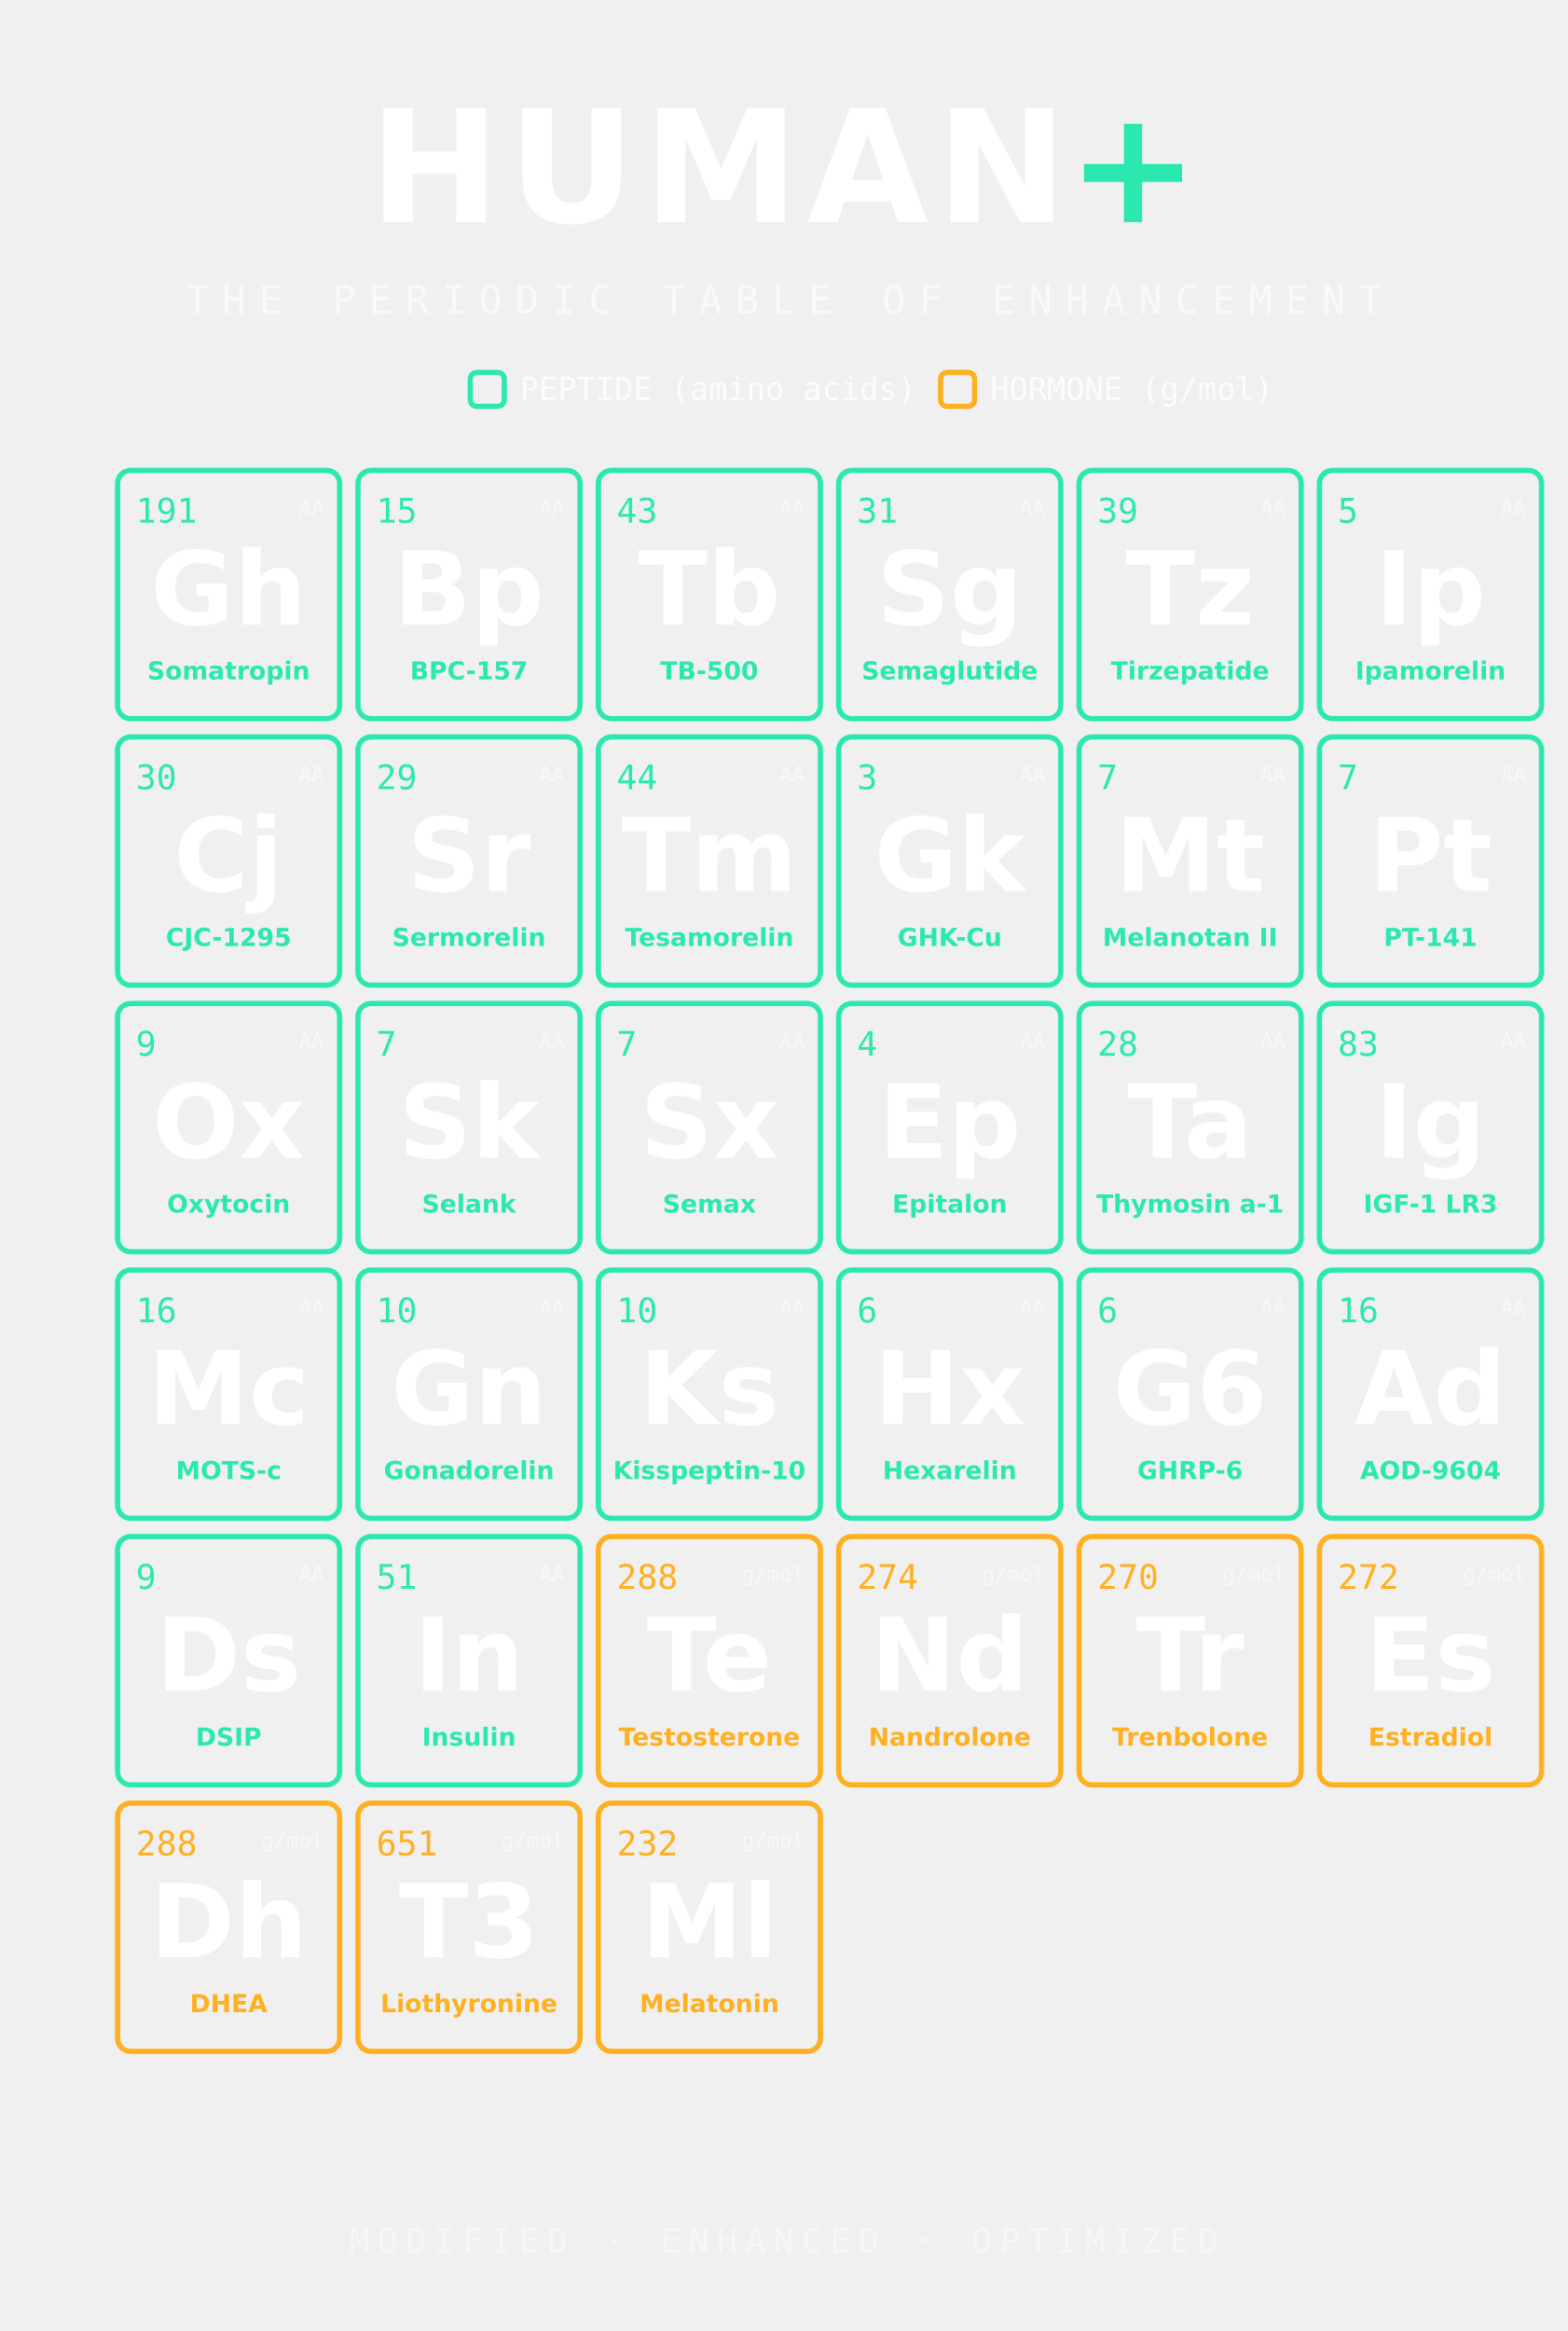
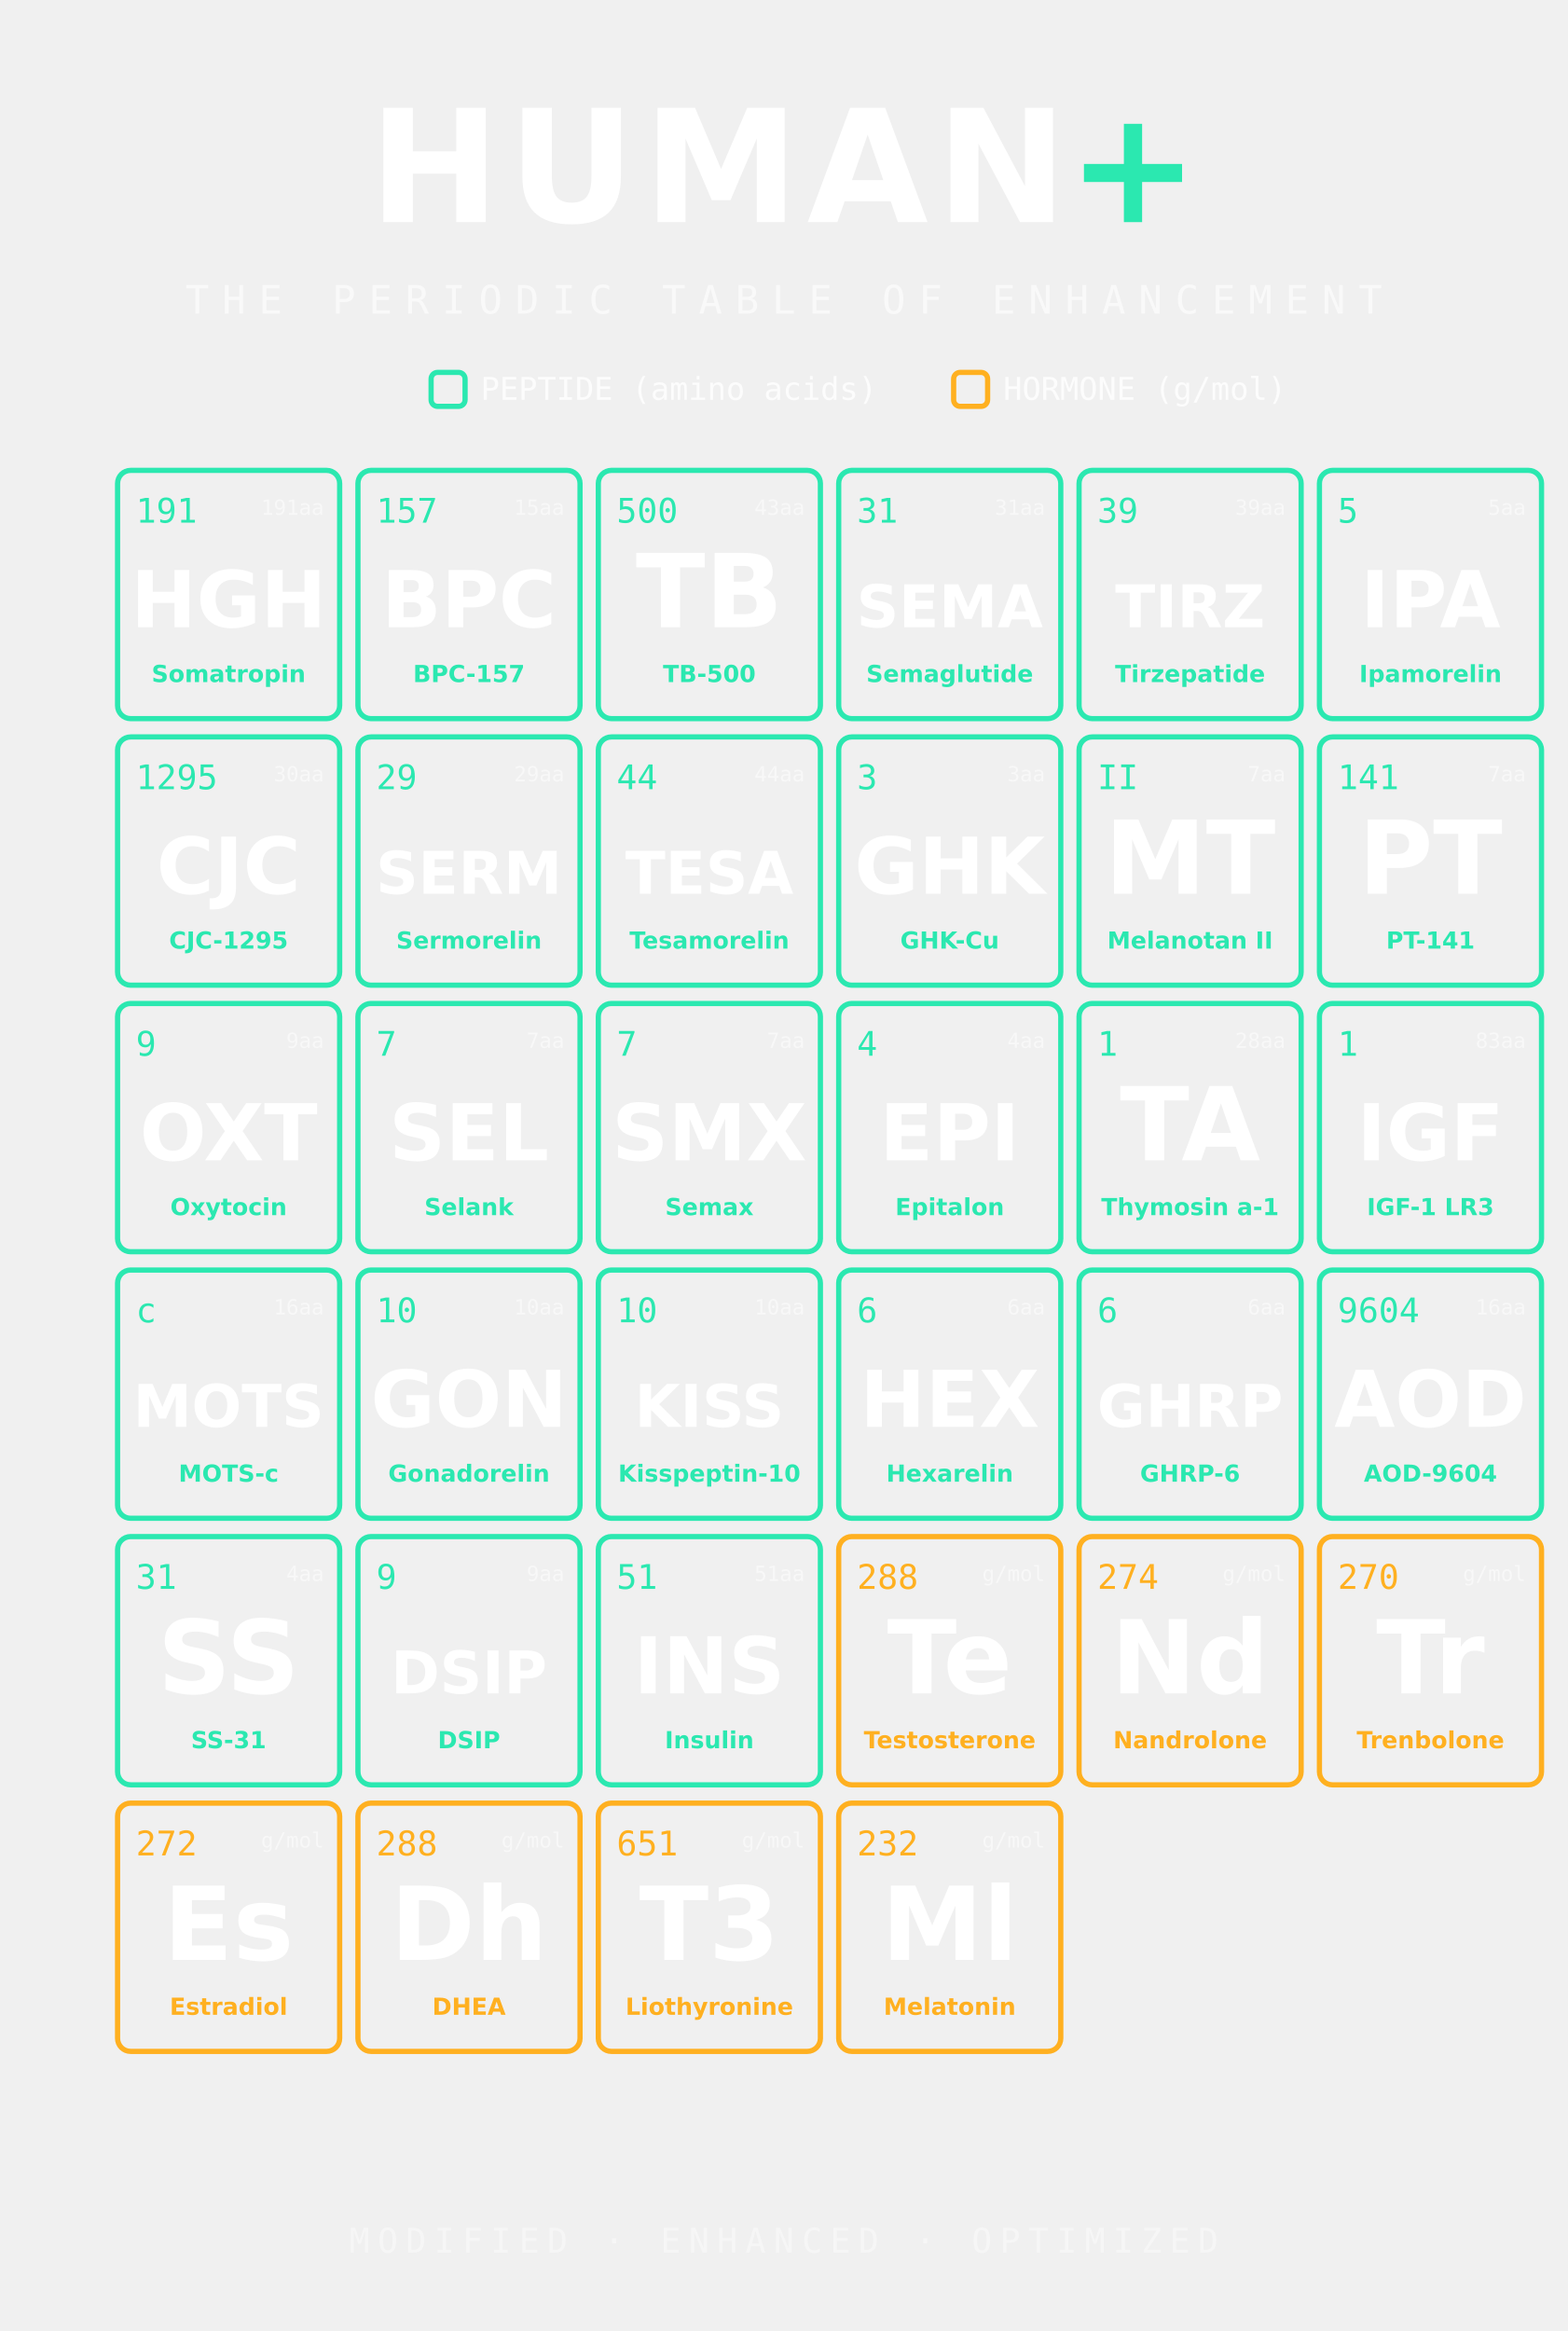
<svg xmlns="http://www.w3.org/2000/svg" viewBox="0 0 1200 1784" width="1200" height="1784">
  <text x="600" y="170" font-family="DejaVu Sans, Liberation Sans, Arial, sans-serif" font-size="120" font-weight="800" text-anchor="middle" letter-spacing="6" fill="#FFFFFF">HUMAN<tspan fill="#2BE8B0">+</tspan>
  </text>
  <text x="600" y="240" font-family="DejaVu Sans Mono, Liberation Mono, monospace" font-size="30" text-anchor="middle" letter-spacing="10" fill="#FFFFFF" fill-opacity="0.6">THE PERIODIC TABLE OF ENHANCEMENT</text>
-   <rect x="360" y="285" width="26" height="26" rx="5" fill="none" stroke="#2BE8B0" stroke-width="4" />
-   <text x="398" y="306" font-family="DejaVu Sans Mono, Liberation Mono, monospace" font-size="24" fill="#FFFFFF" fill-opacity="0.8">PEPTIDE (amino acids)</text>
-   <rect x="720" y="285" width="26" height="26" rx="5" fill="none" stroke="#FFB020" stroke-width="4" />
-   <text x="758" y="306" font-family="DejaVu Sans Mono, Liberation Mono, monospace" font-size="24" fill="#FFFFFF" fill-opacity="0.8">HORMONE (g/mol)</text>
+   <rect x="330" y="285" width="26" height="26" rx="5" fill="none" stroke="#2BE8B0" stroke-width="4" />
+   <text x="368" y="306" font-family="DejaVu Sans Mono, Liberation Mono, monospace" font-size="24" fill="#FFFFFF" fill-opacity="0.8">PEPTIDE (amino acids)</text>
+   <rect x="730" y="285" width="26" height="26" rx="5" fill="none" stroke="#FFB020" stroke-width="4" />
+   <text x="768" y="306" font-family="DejaVu Sans Mono, Liberation Mono, monospace" font-size="24" fill="#FFFFFF" fill-opacity="0.8">HORMONE (g/mol)</text>
  <g>
    <rect x="90" y="360" width="170" height="190" rx="10" fill="none" stroke="#2BE8B0" stroke-width="4" />
    <text x="104" y="400" font-family="DejaVu Sans Mono, Liberation Mono, monospace" font-size="26" fill="#2BE8B0">191</text>
-     <text x="248" y="394" font-family="DejaVu Sans Mono, Liberation Mono, monospace" font-size="16" text-anchor="end" fill="#FFFFFF" fill-opacity="0.5">AA</text>
-     <text x="175.0" y="478" font-family="DejaVu Sans, Liberation Sans, Arial, sans-serif" font-size="78" font-weight="800" text-anchor="middle" fill="#FFFFFF">Gh</text>
-     <text x="175.0" y="520" font-family="DejaVu Sans, Liberation Sans, Arial, sans-serif" font-size="19" font-weight="700" text-anchor="middle" fill="#2BE8B0">Somatropin</text>
+     <text x="248" y="394" font-family="DejaVu Sans Mono, Liberation Mono, monospace" font-size="16" text-anchor="end" fill="#FFFFFF" fill-opacity="0.5">191aa</text>
+     <text x="175.0" y="480" font-family="DejaVu Sans, Liberation Sans, Arial, sans-serif" font-size="60" font-weight="800" text-anchor="middle" fill="#FFFFFF">HGH</text>
+     <text x="175.0" y="522" font-family="DejaVu Sans, Liberation Sans, Arial, sans-serif" font-size="18" font-weight="700" text-anchor="middle" fill="#2BE8B0">Somatropin</text>
  </g>
  <g>
    <rect x="274" y="360" width="170" height="190" rx="10" fill="none" stroke="#2BE8B0" stroke-width="4" />
-     <text x="288" y="400" font-family="DejaVu Sans Mono, Liberation Mono, monospace" font-size="26" fill="#2BE8B0">15</text>
-     <text x="432" y="394" font-family="DejaVu Sans Mono, Liberation Mono, monospace" font-size="16" text-anchor="end" fill="#FFFFFF" fill-opacity="0.5">AA</text>
-     <text x="359.0" y="478" font-family="DejaVu Sans, Liberation Sans, Arial, sans-serif" font-size="78" font-weight="800" text-anchor="middle" fill="#FFFFFF">Bp</text>
-     <text x="359.0" y="520" font-family="DejaVu Sans, Liberation Sans, Arial, sans-serif" font-size="19" font-weight="700" text-anchor="middle" fill="#2BE8B0">BPC-157</text>
+     <text x="288" y="400" font-family="DejaVu Sans Mono, Liberation Mono, monospace" font-size="26" fill="#2BE8B0">157</text>
+     <text x="432" y="394" font-family="DejaVu Sans Mono, Liberation Mono, monospace" font-size="16" text-anchor="end" fill="#FFFFFF" fill-opacity="0.5">15aa</text>
+     <text x="359.0" y="480" font-family="DejaVu Sans, Liberation Sans, Arial, sans-serif" font-size="60" font-weight="800" text-anchor="middle" fill="#FFFFFF">BPC</text>
+     <text x="359.0" y="522" font-family="DejaVu Sans, Liberation Sans, Arial, sans-serif" font-size="18" font-weight="700" text-anchor="middle" fill="#2BE8B0">BPC-157</text>
  </g>
  <g>
    <rect x="458" y="360" width="170" height="190" rx="10" fill="none" stroke="#2BE8B0" stroke-width="4" />
-     <text x="472" y="400" font-family="DejaVu Sans Mono, Liberation Mono, monospace" font-size="26" fill="#2BE8B0">43</text>
-     <text x="616" y="394" font-family="DejaVu Sans Mono, Liberation Mono, monospace" font-size="16" text-anchor="end" fill="#FFFFFF" fill-opacity="0.5">AA</text>
-     <text x="543.0" y="478" font-family="DejaVu Sans, Liberation Sans, Arial, sans-serif" font-size="78" font-weight="800" text-anchor="middle" fill="#FFFFFF">Tb</text>
-     <text x="543.0" y="520" font-family="DejaVu Sans, Liberation Sans, Arial, sans-serif" font-size="19" font-weight="700" text-anchor="middle" fill="#2BE8B0">TB-500</text>
+     <text x="472" y="400" font-family="DejaVu Sans Mono, Liberation Mono, monospace" font-size="26" fill="#2BE8B0">500</text>
+     <text x="616" y="394" font-family="DejaVu Sans Mono, Liberation Mono, monospace" font-size="16" text-anchor="end" fill="#FFFFFF" fill-opacity="0.5">43aa</text>
+     <text x="543.0" y="480" font-family="DejaVu Sans, Liberation Sans, Arial, sans-serif" font-size="78" font-weight="800" text-anchor="middle" fill="#FFFFFF">TB</text>
+     <text x="543.0" y="522" font-family="DejaVu Sans, Liberation Sans, Arial, sans-serif" font-size="18" font-weight="700" text-anchor="middle" fill="#2BE8B0">TB-500</text>
  </g>
  <g>
    <rect x="642" y="360" width="170" height="190" rx="10" fill="none" stroke="#2BE8B0" stroke-width="4" />
    <text x="656" y="400" font-family="DejaVu Sans Mono, Liberation Mono, monospace" font-size="26" fill="#2BE8B0">31</text>
-     <text x="800" y="394" font-family="DejaVu Sans Mono, Liberation Mono, monospace" font-size="16" text-anchor="end" fill="#FFFFFF" fill-opacity="0.5">AA</text>
-     <text x="727.0" y="478" font-family="DejaVu Sans, Liberation Sans, Arial, sans-serif" font-size="78" font-weight="800" text-anchor="middle" fill="#FFFFFF">Sg</text>
-     <text x="727.0" y="520" font-family="DejaVu Sans, Liberation Sans, Arial, sans-serif" font-size="19" font-weight="700" text-anchor="middle" fill="#2BE8B0">Semaglutide</text>
+     <text x="800" y="394" font-family="DejaVu Sans Mono, Liberation Mono, monospace" font-size="16" text-anchor="end" fill="#FFFFFF" fill-opacity="0.5">31aa</text>
+     <text x="727.0" y="480" font-family="DejaVu Sans, Liberation Sans, Arial, sans-serif" font-size="45" font-weight="800" text-anchor="middle" fill="#FFFFFF">SEMA</text>
+     <text x="727.0" y="522" font-family="DejaVu Sans, Liberation Sans, Arial, sans-serif" font-size="18" font-weight="700" text-anchor="middle" fill="#2BE8B0">Semaglutide</text>
  </g>
  <g>
    <rect x="826" y="360" width="170" height="190" rx="10" fill="none" stroke="#2BE8B0" stroke-width="4" />
    <text x="840" y="400" font-family="DejaVu Sans Mono, Liberation Mono, monospace" font-size="26" fill="#2BE8B0">39</text>
-     <text x="984" y="394" font-family="DejaVu Sans Mono, Liberation Mono, monospace" font-size="16" text-anchor="end" fill="#FFFFFF" fill-opacity="0.5">AA</text>
-     <text x="911.0" y="478" font-family="DejaVu Sans, Liberation Sans, Arial, sans-serif" font-size="78" font-weight="800" text-anchor="middle" fill="#FFFFFF">Tz</text>
-     <text x="911.0" y="520" font-family="DejaVu Sans, Liberation Sans, Arial, sans-serif" font-size="19" font-weight="700" text-anchor="middle" fill="#2BE8B0">Tirzepatide</text>
+     <text x="984" y="394" font-family="DejaVu Sans Mono, Liberation Mono, monospace" font-size="16" text-anchor="end" fill="#FFFFFF" fill-opacity="0.5">39aa</text>
+     <text x="911.0" y="480" font-family="DejaVu Sans, Liberation Sans, Arial, sans-serif" font-size="45" font-weight="800" text-anchor="middle" fill="#FFFFFF">TIRZ</text>
+     <text x="911.0" y="522" font-family="DejaVu Sans, Liberation Sans, Arial, sans-serif" font-size="18" font-weight="700" text-anchor="middle" fill="#2BE8B0">Tirzepatide</text>
  </g>
  <g>
    <rect x="1010" y="360" width="170" height="190" rx="10" fill="none" stroke="#2BE8B0" stroke-width="4" />
    <text x="1024" y="400" font-family="DejaVu Sans Mono, Liberation Mono, monospace" font-size="26" fill="#2BE8B0">5</text>
-     <text x="1168" y="394" font-family="DejaVu Sans Mono, Liberation Mono, monospace" font-size="16" text-anchor="end" fill="#FFFFFF" fill-opacity="0.5">AA</text>
-     <text x="1095.0" y="478" font-family="DejaVu Sans, Liberation Sans, Arial, sans-serif" font-size="78" font-weight="800" text-anchor="middle" fill="#FFFFFF">Ip</text>
-     <text x="1095.0" y="520" font-family="DejaVu Sans, Liberation Sans, Arial, sans-serif" font-size="19" font-weight="700" text-anchor="middle" fill="#2BE8B0">Ipamorelin</text>
+     <text x="1168" y="394" font-family="DejaVu Sans Mono, Liberation Mono, monospace" font-size="16" text-anchor="end" fill="#FFFFFF" fill-opacity="0.5">5aa</text>
+     <text x="1095.0" y="480" font-family="DejaVu Sans, Liberation Sans, Arial, sans-serif" font-size="60" font-weight="800" text-anchor="middle" fill="#FFFFFF">IPA</text>
+     <text x="1095.0" y="522" font-family="DejaVu Sans, Liberation Sans, Arial, sans-serif" font-size="18" font-weight="700" text-anchor="middle" fill="#2BE8B0">Ipamorelin</text>
  </g>
  <g>
    <rect x="90" y="564" width="170" height="190" rx="10" fill="none" stroke="#2BE8B0" stroke-width="4" />
-     <text x="104" y="604" font-family="DejaVu Sans Mono, Liberation Mono, monospace" font-size="26" fill="#2BE8B0">30</text>
-     <text x="248" y="598" font-family="DejaVu Sans Mono, Liberation Mono, monospace" font-size="16" text-anchor="end" fill="#FFFFFF" fill-opacity="0.5">AA</text>
-     <text x="175.0" y="682" font-family="DejaVu Sans, Liberation Sans, Arial, sans-serif" font-size="78" font-weight="800" text-anchor="middle" fill="#FFFFFF">Cj</text>
-     <text x="175.0" y="724" font-family="DejaVu Sans, Liberation Sans, Arial, sans-serif" font-size="19" font-weight="700" text-anchor="middle" fill="#2BE8B0">CJC-1295</text>
+     <text x="104" y="604" font-family="DejaVu Sans Mono, Liberation Mono, monospace" font-size="26" fill="#2BE8B0">1295</text>
+     <text x="248" y="598" font-family="DejaVu Sans Mono, Liberation Mono, monospace" font-size="16" text-anchor="end" fill="#FFFFFF" fill-opacity="0.5">30aa</text>
+     <text x="175.0" y="684" font-family="DejaVu Sans, Liberation Sans, Arial, sans-serif" font-size="60" font-weight="800" text-anchor="middle" fill="#FFFFFF">CJC</text>
+     <text x="175.0" y="726" font-family="DejaVu Sans, Liberation Sans, Arial, sans-serif" font-size="18" font-weight="700" text-anchor="middle" fill="#2BE8B0">CJC-1295</text>
  </g>
  <g>
    <rect x="274" y="564" width="170" height="190" rx="10" fill="none" stroke="#2BE8B0" stroke-width="4" />
    <text x="288" y="604" font-family="DejaVu Sans Mono, Liberation Mono, monospace" font-size="26" fill="#2BE8B0">29</text>
-     <text x="432" y="598" font-family="DejaVu Sans Mono, Liberation Mono, monospace" font-size="16" text-anchor="end" fill="#FFFFFF" fill-opacity="0.5">AA</text>
-     <text x="359.0" y="682" font-family="DejaVu Sans, Liberation Sans, Arial, sans-serif" font-size="78" font-weight="800" text-anchor="middle" fill="#FFFFFF">Sr</text>
-     <text x="359.0" y="724" font-family="DejaVu Sans, Liberation Sans, Arial, sans-serif" font-size="19" font-weight="700" text-anchor="middle" fill="#2BE8B0">Sermorelin</text>
+     <text x="432" y="598" font-family="DejaVu Sans Mono, Liberation Mono, monospace" font-size="16" text-anchor="end" fill="#FFFFFF" fill-opacity="0.5">29aa</text>
+     <text x="359.0" y="684" font-family="DejaVu Sans, Liberation Sans, Arial, sans-serif" font-size="45" font-weight="800" text-anchor="middle" fill="#FFFFFF">SERM</text>
+     <text x="359.0" y="726" font-family="DejaVu Sans, Liberation Sans, Arial, sans-serif" font-size="18" font-weight="700" text-anchor="middle" fill="#2BE8B0">Sermorelin</text>
  </g>
  <g>
    <rect x="458" y="564" width="170" height="190" rx="10" fill="none" stroke="#2BE8B0" stroke-width="4" />
    <text x="472" y="604" font-family="DejaVu Sans Mono, Liberation Mono, monospace" font-size="26" fill="#2BE8B0">44</text>
-     <text x="616" y="598" font-family="DejaVu Sans Mono, Liberation Mono, monospace" font-size="16" text-anchor="end" fill="#FFFFFF" fill-opacity="0.5">AA</text>
-     <text x="543.0" y="682" font-family="DejaVu Sans, Liberation Sans, Arial, sans-serif" font-size="78" font-weight="800" text-anchor="middle" fill="#FFFFFF">Tm</text>
-     <text x="543.0" y="724" font-family="DejaVu Sans, Liberation Sans, Arial, sans-serif" font-size="19" font-weight="700" text-anchor="middle" fill="#2BE8B0">Tesamorelin</text>
+     <text x="616" y="598" font-family="DejaVu Sans Mono, Liberation Mono, monospace" font-size="16" text-anchor="end" fill="#FFFFFF" fill-opacity="0.5">44aa</text>
+     <text x="543.0" y="684" font-family="DejaVu Sans, Liberation Sans, Arial, sans-serif" font-size="45" font-weight="800" text-anchor="middle" fill="#FFFFFF">TESA</text>
+     <text x="543.0" y="726" font-family="DejaVu Sans, Liberation Sans, Arial, sans-serif" font-size="18" font-weight="700" text-anchor="middle" fill="#2BE8B0">Tesamorelin</text>
  </g>
  <g>
    <rect x="642" y="564" width="170" height="190" rx="10" fill="none" stroke="#2BE8B0" stroke-width="4" />
    <text x="656" y="604" font-family="DejaVu Sans Mono, Liberation Mono, monospace" font-size="26" fill="#2BE8B0">3</text>
-     <text x="800" y="598" font-family="DejaVu Sans Mono, Liberation Mono, monospace" font-size="16" text-anchor="end" fill="#FFFFFF" fill-opacity="0.5">AA</text>
-     <text x="727.0" y="682" font-family="DejaVu Sans, Liberation Sans, Arial, sans-serif" font-size="78" font-weight="800" text-anchor="middle" fill="#FFFFFF">Gk</text>
-     <text x="727.0" y="724" font-family="DejaVu Sans, Liberation Sans, Arial, sans-serif" font-size="19" font-weight="700" text-anchor="middle" fill="#2BE8B0">GHK-Cu</text>
+     <text x="800" y="598" font-family="DejaVu Sans Mono, Liberation Mono, monospace" font-size="16" text-anchor="end" fill="#FFFFFF" fill-opacity="0.5">3aa</text>
+     <text x="727.0" y="684" font-family="DejaVu Sans, Liberation Sans, Arial, sans-serif" font-size="60" font-weight="800" text-anchor="middle" fill="#FFFFFF">GHK</text>
+     <text x="727.0" y="726" font-family="DejaVu Sans, Liberation Sans, Arial, sans-serif" font-size="18" font-weight="700" text-anchor="middle" fill="#2BE8B0">GHK-Cu</text>
  </g>
  <g>
    <rect x="826" y="564" width="170" height="190" rx="10" fill="none" stroke="#2BE8B0" stroke-width="4" />
-     <text x="840" y="604" font-family="DejaVu Sans Mono, Liberation Mono, monospace" font-size="26" fill="#2BE8B0">7</text>
-     <text x="984" y="598" font-family="DejaVu Sans Mono, Liberation Mono, monospace" font-size="16" text-anchor="end" fill="#FFFFFF" fill-opacity="0.5">AA</text>
-     <text x="911.0" y="682" font-family="DejaVu Sans, Liberation Sans, Arial, sans-serif" font-size="78" font-weight="800" text-anchor="middle" fill="#FFFFFF">Mt</text>
-     <text x="911.0" y="724" font-family="DejaVu Sans, Liberation Sans, Arial, sans-serif" font-size="19" font-weight="700" text-anchor="middle" fill="#2BE8B0">Melanotan II</text>
+     <text x="840" y="604" font-family="DejaVu Sans Mono, Liberation Mono, monospace" font-size="26" fill="#2BE8B0">II</text>
+     <text x="984" y="598" font-family="DejaVu Sans Mono, Liberation Mono, monospace" font-size="16" text-anchor="end" fill="#FFFFFF" fill-opacity="0.5">7aa</text>
+     <text x="911.0" y="684" font-family="DejaVu Sans, Liberation Sans, Arial, sans-serif" font-size="78" font-weight="800" text-anchor="middle" fill="#FFFFFF">MT</text>
+     <text x="911.0" y="726" font-family="DejaVu Sans, Liberation Sans, Arial, sans-serif" font-size="18" font-weight="700" text-anchor="middle" fill="#2BE8B0">Melanotan II</text>
  </g>
  <g>
    <rect x="1010" y="564" width="170" height="190" rx="10" fill="none" stroke="#2BE8B0" stroke-width="4" />
-     <text x="1024" y="604" font-family="DejaVu Sans Mono, Liberation Mono, monospace" font-size="26" fill="#2BE8B0">7</text>
-     <text x="1168" y="598" font-family="DejaVu Sans Mono, Liberation Mono, monospace" font-size="16" text-anchor="end" fill="#FFFFFF" fill-opacity="0.5">AA</text>
-     <text x="1095.0" y="682" font-family="DejaVu Sans, Liberation Sans, Arial, sans-serif" font-size="78" font-weight="800" text-anchor="middle" fill="#FFFFFF">Pt</text>
-     <text x="1095.0" y="724" font-family="DejaVu Sans, Liberation Sans, Arial, sans-serif" font-size="19" font-weight="700" text-anchor="middle" fill="#2BE8B0">PT-141</text>
+     <text x="1024" y="604" font-family="DejaVu Sans Mono, Liberation Mono, monospace" font-size="26" fill="#2BE8B0">141</text>
+     <text x="1168" y="598" font-family="DejaVu Sans Mono, Liberation Mono, monospace" font-size="16" text-anchor="end" fill="#FFFFFF" fill-opacity="0.5">7aa</text>
+     <text x="1095.0" y="684" font-family="DejaVu Sans, Liberation Sans, Arial, sans-serif" font-size="78" font-weight="800" text-anchor="middle" fill="#FFFFFF">PT</text>
+     <text x="1095.0" y="726" font-family="DejaVu Sans, Liberation Sans, Arial, sans-serif" font-size="18" font-weight="700" text-anchor="middle" fill="#2BE8B0">PT-141</text>
  </g>
  <g>
    <rect x="90" y="768" width="170" height="190" rx="10" fill="none" stroke="#2BE8B0" stroke-width="4" />
    <text x="104" y="808" font-family="DejaVu Sans Mono, Liberation Mono, monospace" font-size="26" fill="#2BE8B0">9</text>
-     <text x="248" y="802" font-family="DejaVu Sans Mono, Liberation Mono, monospace" font-size="16" text-anchor="end" fill="#FFFFFF" fill-opacity="0.5">AA</text>
-     <text x="175.0" y="886" font-family="DejaVu Sans, Liberation Sans, Arial, sans-serif" font-size="78" font-weight="800" text-anchor="middle" fill="#FFFFFF">Ox</text>
-     <text x="175.0" y="928" font-family="DejaVu Sans, Liberation Sans, Arial, sans-serif" font-size="19" font-weight="700" text-anchor="middle" fill="#2BE8B0">Oxytocin</text>
+     <text x="248" y="802" font-family="DejaVu Sans Mono, Liberation Mono, monospace" font-size="16" text-anchor="end" fill="#FFFFFF" fill-opacity="0.5">9aa</text>
+     <text x="175.0" y="888" font-family="DejaVu Sans, Liberation Sans, Arial, sans-serif" font-size="60" font-weight="800" text-anchor="middle" fill="#FFFFFF">OXT</text>
+     <text x="175.0" y="930" font-family="DejaVu Sans, Liberation Sans, Arial, sans-serif" font-size="18" font-weight="700" text-anchor="middle" fill="#2BE8B0">Oxytocin</text>
  </g>
  <g>
    <rect x="274" y="768" width="170" height="190" rx="10" fill="none" stroke="#2BE8B0" stroke-width="4" />
    <text x="288" y="808" font-family="DejaVu Sans Mono, Liberation Mono, monospace" font-size="26" fill="#2BE8B0">7</text>
-     <text x="432" y="802" font-family="DejaVu Sans Mono, Liberation Mono, monospace" font-size="16" text-anchor="end" fill="#FFFFFF" fill-opacity="0.5">AA</text>
-     <text x="359.0" y="886" font-family="DejaVu Sans, Liberation Sans, Arial, sans-serif" font-size="78" font-weight="800" text-anchor="middle" fill="#FFFFFF">Sk</text>
-     <text x="359.0" y="928" font-family="DejaVu Sans, Liberation Sans, Arial, sans-serif" font-size="19" font-weight="700" text-anchor="middle" fill="#2BE8B0">Selank</text>
+     <text x="432" y="802" font-family="DejaVu Sans Mono, Liberation Mono, monospace" font-size="16" text-anchor="end" fill="#FFFFFF" fill-opacity="0.5">7aa</text>
+     <text x="359.0" y="888" font-family="DejaVu Sans, Liberation Sans, Arial, sans-serif" font-size="60" font-weight="800" text-anchor="middle" fill="#FFFFFF">SEL</text>
+     <text x="359.0" y="930" font-family="DejaVu Sans, Liberation Sans, Arial, sans-serif" font-size="18" font-weight="700" text-anchor="middle" fill="#2BE8B0">Selank</text>
  </g>
  <g>
    <rect x="458" y="768" width="170" height="190" rx="10" fill="none" stroke="#2BE8B0" stroke-width="4" />
    <text x="472" y="808" font-family="DejaVu Sans Mono, Liberation Mono, monospace" font-size="26" fill="#2BE8B0">7</text>
-     <text x="616" y="802" font-family="DejaVu Sans Mono, Liberation Mono, monospace" font-size="16" text-anchor="end" fill="#FFFFFF" fill-opacity="0.5">AA</text>
-     <text x="543.0" y="886" font-family="DejaVu Sans, Liberation Sans, Arial, sans-serif" font-size="78" font-weight="800" text-anchor="middle" fill="#FFFFFF">Sx</text>
-     <text x="543.0" y="928" font-family="DejaVu Sans, Liberation Sans, Arial, sans-serif" font-size="19" font-weight="700" text-anchor="middle" fill="#2BE8B0">Semax</text>
+     <text x="616" y="802" font-family="DejaVu Sans Mono, Liberation Mono, monospace" font-size="16" text-anchor="end" fill="#FFFFFF" fill-opacity="0.5">7aa</text>
+     <text x="543.0" y="888" font-family="DejaVu Sans, Liberation Sans, Arial, sans-serif" font-size="60" font-weight="800" text-anchor="middle" fill="#FFFFFF">SMX</text>
+     <text x="543.0" y="930" font-family="DejaVu Sans, Liberation Sans, Arial, sans-serif" font-size="18" font-weight="700" text-anchor="middle" fill="#2BE8B0">Semax</text>
  </g>
  <g>
    <rect x="642" y="768" width="170" height="190" rx="10" fill="none" stroke="#2BE8B0" stroke-width="4" />
    <text x="656" y="808" font-family="DejaVu Sans Mono, Liberation Mono, monospace" font-size="26" fill="#2BE8B0">4</text>
-     <text x="800" y="802" font-family="DejaVu Sans Mono, Liberation Mono, monospace" font-size="16" text-anchor="end" fill="#FFFFFF" fill-opacity="0.5">AA</text>
-     <text x="727.0" y="886" font-family="DejaVu Sans, Liberation Sans, Arial, sans-serif" font-size="78" font-weight="800" text-anchor="middle" fill="#FFFFFF">Ep</text>
-     <text x="727.0" y="928" font-family="DejaVu Sans, Liberation Sans, Arial, sans-serif" font-size="19" font-weight="700" text-anchor="middle" fill="#2BE8B0">Epitalon</text>
+     <text x="800" y="802" font-family="DejaVu Sans Mono, Liberation Mono, monospace" font-size="16" text-anchor="end" fill="#FFFFFF" fill-opacity="0.5">4aa</text>
+     <text x="727.0" y="888" font-family="DejaVu Sans, Liberation Sans, Arial, sans-serif" font-size="60" font-weight="800" text-anchor="middle" fill="#FFFFFF">EPI</text>
+     <text x="727.0" y="930" font-family="DejaVu Sans, Liberation Sans, Arial, sans-serif" font-size="18" font-weight="700" text-anchor="middle" fill="#2BE8B0">Epitalon</text>
  </g>
  <g>
    <rect x="826" y="768" width="170" height="190" rx="10" fill="none" stroke="#2BE8B0" stroke-width="4" />
-     <text x="840" y="808" font-family="DejaVu Sans Mono, Liberation Mono, monospace" font-size="26" fill="#2BE8B0">28</text>
-     <text x="984" y="802" font-family="DejaVu Sans Mono, Liberation Mono, monospace" font-size="16" text-anchor="end" fill="#FFFFFF" fill-opacity="0.5">AA</text>
-     <text x="911.0" y="886" font-family="DejaVu Sans, Liberation Sans, Arial, sans-serif" font-size="78" font-weight="800" text-anchor="middle" fill="#FFFFFF">Ta</text>
-     <text x="911.0" y="928" font-family="DejaVu Sans, Liberation Sans, Arial, sans-serif" font-size="19" font-weight="700" text-anchor="middle" fill="#2BE8B0">Thymosin a-1</text>
+     <text x="840" y="808" font-family="DejaVu Sans Mono, Liberation Mono, monospace" font-size="26" fill="#2BE8B0">1</text>
+     <text x="984" y="802" font-family="DejaVu Sans Mono, Liberation Mono, monospace" font-size="16" text-anchor="end" fill="#FFFFFF" fill-opacity="0.5">28aa</text>
+     <text x="911.0" y="888" font-family="DejaVu Sans, Liberation Sans, Arial, sans-serif" font-size="78" font-weight="800" text-anchor="middle" fill="#FFFFFF">TA</text>
+     <text x="911.0" y="930" font-family="DejaVu Sans, Liberation Sans, Arial, sans-serif" font-size="18" font-weight="700" text-anchor="middle" fill="#2BE8B0">Thymosin a-1</text>
  </g>
  <g>
    <rect x="1010" y="768" width="170" height="190" rx="10" fill="none" stroke="#2BE8B0" stroke-width="4" />
-     <text x="1024" y="808" font-family="DejaVu Sans Mono, Liberation Mono, monospace" font-size="26" fill="#2BE8B0">83</text>
-     <text x="1168" y="802" font-family="DejaVu Sans Mono, Liberation Mono, monospace" font-size="16" text-anchor="end" fill="#FFFFFF" fill-opacity="0.5">AA</text>
-     <text x="1095.0" y="886" font-family="DejaVu Sans, Liberation Sans, Arial, sans-serif" font-size="78" font-weight="800" text-anchor="middle" fill="#FFFFFF">Ig</text>
-     <text x="1095.0" y="928" font-family="DejaVu Sans, Liberation Sans, Arial, sans-serif" font-size="19" font-weight="700" text-anchor="middle" fill="#2BE8B0">IGF-1 LR3</text>
+     <text x="1024" y="808" font-family="DejaVu Sans Mono, Liberation Mono, monospace" font-size="26" fill="#2BE8B0">1</text>
+     <text x="1168" y="802" font-family="DejaVu Sans Mono, Liberation Mono, monospace" font-size="16" text-anchor="end" fill="#FFFFFF" fill-opacity="0.5">83aa</text>
+     <text x="1095.0" y="888" font-family="DejaVu Sans, Liberation Sans, Arial, sans-serif" font-size="60" font-weight="800" text-anchor="middle" fill="#FFFFFF">IGF</text>
+     <text x="1095.0" y="930" font-family="DejaVu Sans, Liberation Sans, Arial, sans-serif" font-size="18" font-weight="700" text-anchor="middle" fill="#2BE8B0">IGF-1 LR3</text>
  </g>
  <g>
    <rect x="90" y="972" width="170" height="190" rx="10" fill="none" stroke="#2BE8B0" stroke-width="4" />
-     <text x="104" y="1012" font-family="DejaVu Sans Mono, Liberation Mono, monospace" font-size="26" fill="#2BE8B0">16</text>
-     <text x="248" y="1006" font-family="DejaVu Sans Mono, Liberation Mono, monospace" font-size="16" text-anchor="end" fill="#FFFFFF" fill-opacity="0.5">AA</text>
-     <text x="175.0" y="1090" font-family="DejaVu Sans, Liberation Sans, Arial, sans-serif" font-size="78" font-weight="800" text-anchor="middle" fill="#FFFFFF">Mc</text>
-     <text x="175.0" y="1132" font-family="DejaVu Sans, Liberation Sans, Arial, sans-serif" font-size="19" font-weight="700" text-anchor="middle" fill="#2BE8B0">MOTS-c</text>
+     <text x="104" y="1012" font-family="DejaVu Sans Mono, Liberation Mono, monospace" font-size="26" fill="#2BE8B0">c</text>
+     <text x="248" y="1006" font-family="DejaVu Sans Mono, Liberation Mono, monospace" font-size="16" text-anchor="end" fill="#FFFFFF" fill-opacity="0.5">16aa</text>
+     <text x="175.0" y="1092" font-family="DejaVu Sans, Liberation Sans, Arial, sans-serif" font-size="45" font-weight="800" text-anchor="middle" fill="#FFFFFF">MOTS</text>
+     <text x="175.0" y="1134" font-family="DejaVu Sans, Liberation Sans, Arial, sans-serif" font-size="18" font-weight="700" text-anchor="middle" fill="#2BE8B0">MOTS-c</text>
  </g>
  <g>
    <rect x="274" y="972" width="170" height="190" rx="10" fill="none" stroke="#2BE8B0" stroke-width="4" />
    <text x="288" y="1012" font-family="DejaVu Sans Mono, Liberation Mono, monospace" font-size="26" fill="#2BE8B0">10</text>
-     <text x="432" y="1006" font-family="DejaVu Sans Mono, Liberation Mono, monospace" font-size="16" text-anchor="end" fill="#FFFFFF" fill-opacity="0.5">AA</text>
-     <text x="359.0" y="1090" font-family="DejaVu Sans, Liberation Sans, Arial, sans-serif" font-size="78" font-weight="800" text-anchor="middle" fill="#FFFFFF">Gn</text>
-     <text x="359.0" y="1132" font-family="DejaVu Sans, Liberation Sans, Arial, sans-serif" font-size="19" font-weight="700" text-anchor="middle" fill="#2BE8B0">Gonadorelin</text>
+     <text x="432" y="1006" font-family="DejaVu Sans Mono, Liberation Mono, monospace" font-size="16" text-anchor="end" fill="#FFFFFF" fill-opacity="0.5">10aa</text>
+     <text x="359.0" y="1092" font-family="DejaVu Sans, Liberation Sans, Arial, sans-serif" font-size="60" font-weight="800" text-anchor="middle" fill="#FFFFFF">GON</text>
+     <text x="359.0" y="1134" font-family="DejaVu Sans, Liberation Sans, Arial, sans-serif" font-size="18" font-weight="700" text-anchor="middle" fill="#2BE8B0">Gonadorelin</text>
  </g>
  <g>
    <rect x="458" y="972" width="170" height="190" rx="10" fill="none" stroke="#2BE8B0" stroke-width="4" />
    <text x="472" y="1012" font-family="DejaVu Sans Mono, Liberation Mono, monospace" font-size="26" fill="#2BE8B0">10</text>
-     <text x="616" y="1006" font-family="DejaVu Sans Mono, Liberation Mono, monospace" font-size="16" text-anchor="end" fill="#FFFFFF" fill-opacity="0.5">AA</text>
-     <text x="543.0" y="1090" font-family="DejaVu Sans, Liberation Sans, Arial, sans-serif" font-size="78" font-weight="800" text-anchor="middle" fill="#FFFFFF">Ks</text>
-     <text x="543.0" y="1132" font-family="DejaVu Sans, Liberation Sans, Arial, sans-serif" font-size="19" font-weight="700" text-anchor="middle" fill="#2BE8B0">Kisspeptin-10</text>
+     <text x="616" y="1006" font-family="DejaVu Sans Mono, Liberation Mono, monospace" font-size="16" text-anchor="end" fill="#FFFFFF" fill-opacity="0.5">10aa</text>
+     <text x="543.0" y="1092" font-family="DejaVu Sans, Liberation Sans, Arial, sans-serif" font-size="45" font-weight="800" text-anchor="middle" fill="#FFFFFF">KISS</text>
+     <text x="543.0" y="1134" font-family="DejaVu Sans, Liberation Sans, Arial, sans-serif" font-size="18" font-weight="700" text-anchor="middle" fill="#2BE8B0">Kisspeptin-10</text>
  </g>
  <g>
    <rect x="642" y="972" width="170" height="190" rx="10" fill="none" stroke="#2BE8B0" stroke-width="4" />
    <text x="656" y="1012" font-family="DejaVu Sans Mono, Liberation Mono, monospace" font-size="26" fill="#2BE8B0">6</text>
-     <text x="800" y="1006" font-family="DejaVu Sans Mono, Liberation Mono, monospace" font-size="16" text-anchor="end" fill="#FFFFFF" fill-opacity="0.5">AA</text>
-     <text x="727.0" y="1090" font-family="DejaVu Sans, Liberation Sans, Arial, sans-serif" font-size="78" font-weight="800" text-anchor="middle" fill="#FFFFFF">Hx</text>
-     <text x="727.0" y="1132" font-family="DejaVu Sans, Liberation Sans, Arial, sans-serif" font-size="19" font-weight="700" text-anchor="middle" fill="#2BE8B0">Hexarelin</text>
+     <text x="800" y="1006" font-family="DejaVu Sans Mono, Liberation Mono, monospace" font-size="16" text-anchor="end" fill="#FFFFFF" fill-opacity="0.5">6aa</text>
+     <text x="727.0" y="1092" font-family="DejaVu Sans, Liberation Sans, Arial, sans-serif" font-size="60" font-weight="800" text-anchor="middle" fill="#FFFFFF">HEX</text>
+     <text x="727.0" y="1134" font-family="DejaVu Sans, Liberation Sans, Arial, sans-serif" font-size="18" font-weight="700" text-anchor="middle" fill="#2BE8B0">Hexarelin</text>
  </g>
  <g>
    <rect x="826" y="972" width="170" height="190" rx="10" fill="none" stroke="#2BE8B0" stroke-width="4" />
    <text x="840" y="1012" font-family="DejaVu Sans Mono, Liberation Mono, monospace" font-size="26" fill="#2BE8B0">6</text>
-     <text x="984" y="1006" font-family="DejaVu Sans Mono, Liberation Mono, monospace" font-size="16" text-anchor="end" fill="#FFFFFF" fill-opacity="0.5">AA</text>
-     <text x="911.0" y="1090" font-family="DejaVu Sans, Liberation Sans, Arial, sans-serif" font-size="78" font-weight="800" text-anchor="middle" fill="#FFFFFF">G6</text>
-     <text x="911.0" y="1132" font-family="DejaVu Sans, Liberation Sans, Arial, sans-serif" font-size="19" font-weight="700" text-anchor="middle" fill="#2BE8B0">GHRP-6</text>
+     <text x="984" y="1006" font-family="DejaVu Sans Mono, Liberation Mono, monospace" font-size="16" text-anchor="end" fill="#FFFFFF" fill-opacity="0.5">6aa</text>
+     <text x="911.0" y="1092" font-family="DejaVu Sans, Liberation Sans, Arial, sans-serif" font-size="45" font-weight="800" text-anchor="middle" fill="#FFFFFF">GHRP</text>
+     <text x="911.0" y="1134" font-family="DejaVu Sans, Liberation Sans, Arial, sans-serif" font-size="18" font-weight="700" text-anchor="middle" fill="#2BE8B0">GHRP-6</text>
  </g>
  <g>
    <rect x="1010" y="972" width="170" height="190" rx="10" fill="none" stroke="#2BE8B0" stroke-width="4" />
-     <text x="1024" y="1012" font-family="DejaVu Sans Mono, Liberation Mono, monospace" font-size="26" fill="#2BE8B0">16</text>
-     <text x="1168" y="1006" font-family="DejaVu Sans Mono, Liberation Mono, monospace" font-size="16" text-anchor="end" fill="#FFFFFF" fill-opacity="0.5">AA</text>
-     <text x="1095.0" y="1090" font-family="DejaVu Sans, Liberation Sans, Arial, sans-serif" font-size="78" font-weight="800" text-anchor="middle" fill="#FFFFFF">Ad</text>
-     <text x="1095.0" y="1132" font-family="DejaVu Sans, Liberation Sans, Arial, sans-serif" font-size="19" font-weight="700" text-anchor="middle" fill="#2BE8B0">AOD-9604</text>
+     <text x="1024" y="1012" font-family="DejaVu Sans Mono, Liberation Mono, monospace" font-size="26" fill="#2BE8B0">9604</text>
+     <text x="1168" y="1006" font-family="DejaVu Sans Mono, Liberation Mono, monospace" font-size="16" text-anchor="end" fill="#FFFFFF" fill-opacity="0.5">16aa</text>
+     <text x="1095.0" y="1092" font-family="DejaVu Sans, Liberation Sans, Arial, sans-serif" font-size="60" font-weight="800" text-anchor="middle" fill="#FFFFFF">AOD</text>
+     <text x="1095.0" y="1134" font-family="DejaVu Sans, Liberation Sans, Arial, sans-serif" font-size="18" font-weight="700" text-anchor="middle" fill="#2BE8B0">AOD-9604</text>
  </g>
  <g>
    <rect x="90" y="1176" width="170" height="190" rx="10" fill="none" stroke="#2BE8B0" stroke-width="4" />
-     <text x="104" y="1216" font-family="DejaVu Sans Mono, Liberation Mono, monospace" font-size="26" fill="#2BE8B0">9</text>
-     <text x="248" y="1210" font-family="DejaVu Sans Mono, Liberation Mono, monospace" font-size="16" text-anchor="end" fill="#FFFFFF" fill-opacity="0.5">AA</text>
-     <text x="175.0" y="1294" font-family="DejaVu Sans, Liberation Sans, Arial, sans-serif" font-size="78" font-weight="800" text-anchor="middle" fill="#FFFFFF">Ds</text>
-     <text x="175.0" y="1336" font-family="DejaVu Sans, Liberation Sans, Arial, sans-serif" font-size="19" font-weight="700" text-anchor="middle" fill="#2BE8B0">DSIP</text>
+     <text x="104" y="1216" font-family="DejaVu Sans Mono, Liberation Mono, monospace" font-size="26" fill="#2BE8B0">31</text>
+     <text x="248" y="1210" font-family="DejaVu Sans Mono, Liberation Mono, monospace" font-size="16" text-anchor="end" fill="#FFFFFF" fill-opacity="0.5">4aa</text>
+     <text x="175.0" y="1296" font-family="DejaVu Sans, Liberation Sans, Arial, sans-serif" font-size="78" font-weight="800" text-anchor="middle" fill="#FFFFFF">SS</text>
+     <text x="175.0" y="1338" font-family="DejaVu Sans, Liberation Sans, Arial, sans-serif" font-size="18" font-weight="700" text-anchor="middle" fill="#2BE8B0">SS-31</text>
  </g>
  <g>
    <rect x="274" y="1176" width="170" height="190" rx="10" fill="none" stroke="#2BE8B0" stroke-width="4" />
-     <text x="288" y="1216" font-family="DejaVu Sans Mono, Liberation Mono, monospace" font-size="26" fill="#2BE8B0">51</text>
-     <text x="432" y="1210" font-family="DejaVu Sans Mono, Liberation Mono, monospace" font-size="16" text-anchor="end" fill="#FFFFFF" fill-opacity="0.5">AA</text>
-     <text x="359.0" y="1294" font-family="DejaVu Sans, Liberation Sans, Arial, sans-serif" font-size="78" font-weight="800" text-anchor="middle" fill="#FFFFFF">In</text>
-     <text x="359.0" y="1336" font-family="DejaVu Sans, Liberation Sans, Arial, sans-serif" font-size="19" font-weight="700" text-anchor="middle" fill="#2BE8B0">Insulin</text>
-   </g>
-   <g>
-     <rect x="458" y="1176" width="170" height="190" rx="10" fill="none" stroke="#FFB020" stroke-width="4" />
-     <text x="472" y="1216" font-family="DejaVu Sans Mono, Liberation Mono, monospace" font-size="26" fill="#FFB020">288</text>
-     <text x="616" y="1210" font-family="DejaVu Sans Mono, Liberation Mono, monospace" font-size="16" text-anchor="end" fill="#FFFFFF" fill-opacity="0.5">g/mol</text>
-     <text x="543.0" y="1294" font-family="DejaVu Sans, Liberation Sans, Arial, sans-serif" font-size="78" font-weight="800" text-anchor="middle" fill="#FFFFFF">Te</text>
-     <text x="543.0" y="1336" font-family="DejaVu Sans, Liberation Sans, Arial, sans-serif" font-size="19" font-weight="700" text-anchor="middle" fill="#FFB020">Testosterone</text>
+     <text x="288" y="1216" font-family="DejaVu Sans Mono, Liberation Mono, monospace" font-size="26" fill="#2BE8B0">9</text>
+     <text x="432" y="1210" font-family="DejaVu Sans Mono, Liberation Mono, monospace" font-size="16" text-anchor="end" fill="#FFFFFF" fill-opacity="0.5">9aa</text>
+     <text x="359.0" y="1296" font-family="DejaVu Sans, Liberation Sans, Arial, sans-serif" font-size="45" font-weight="800" text-anchor="middle" fill="#FFFFFF">DSIP</text>
+     <text x="359.0" y="1338" font-family="DejaVu Sans, Liberation Sans, Arial, sans-serif" font-size="18" font-weight="700" text-anchor="middle" fill="#2BE8B0">DSIP</text>
+   </g>
+   <g>
+     <rect x="458" y="1176" width="170" height="190" rx="10" fill="none" stroke="#2BE8B0" stroke-width="4" />
+     <text x="472" y="1216" font-family="DejaVu Sans Mono, Liberation Mono, monospace" font-size="26" fill="#2BE8B0">51</text>
+     <text x="616" y="1210" font-family="DejaVu Sans Mono, Liberation Mono, monospace" font-size="16" text-anchor="end" fill="#FFFFFF" fill-opacity="0.5">51aa</text>
+     <text x="543.0" y="1296" font-family="DejaVu Sans, Liberation Sans, Arial, sans-serif" font-size="60" font-weight="800" text-anchor="middle" fill="#FFFFFF">INS</text>
+     <text x="543.0" y="1338" font-family="DejaVu Sans, Liberation Sans, Arial, sans-serif" font-size="18" font-weight="700" text-anchor="middle" fill="#2BE8B0">Insulin</text>
  </g>
  <g>
    <rect x="642" y="1176" width="170" height="190" rx="10" fill="none" stroke="#FFB020" stroke-width="4" />
-     <text x="656" y="1216" font-family="DejaVu Sans Mono, Liberation Mono, monospace" font-size="26" fill="#FFB020">274</text>
+     <text x="656" y="1216" font-family="DejaVu Sans Mono, Liberation Mono, monospace" font-size="26" fill="#FFB020">288</text>
    <text x="800" y="1210" font-family="DejaVu Sans Mono, Liberation Mono, monospace" font-size="16" text-anchor="end" fill="#FFFFFF" fill-opacity="0.5">g/mol</text>
-     <text x="727.0" y="1294" font-family="DejaVu Sans, Liberation Sans, Arial, sans-serif" font-size="78" font-weight="800" text-anchor="middle" fill="#FFFFFF">Nd</text>
-     <text x="727.0" y="1336" font-family="DejaVu Sans, Liberation Sans, Arial, sans-serif" font-size="19" font-weight="700" text-anchor="middle" fill="#FFB020">Nandrolone</text>
+     <text x="727.0" y="1296" font-family="DejaVu Sans, Liberation Sans, Arial, sans-serif" font-size="78" font-weight="800" text-anchor="middle" fill="#FFFFFF">Te</text>
+     <text x="727.0" y="1338" font-family="DejaVu Sans, Liberation Sans, Arial, sans-serif" font-size="18" font-weight="700" text-anchor="middle" fill="#FFB020">Testosterone</text>
  </g>
  <g>
    <rect x="826" y="1176" width="170" height="190" rx="10" fill="none" stroke="#FFB020" stroke-width="4" />
-     <text x="840" y="1216" font-family="DejaVu Sans Mono, Liberation Mono, monospace" font-size="26" fill="#FFB020">270</text>
+     <text x="840" y="1216" font-family="DejaVu Sans Mono, Liberation Mono, monospace" font-size="26" fill="#FFB020">274</text>
    <text x="984" y="1210" font-family="DejaVu Sans Mono, Liberation Mono, monospace" font-size="16" text-anchor="end" fill="#FFFFFF" fill-opacity="0.5">g/mol</text>
-     <text x="911.0" y="1294" font-family="DejaVu Sans, Liberation Sans, Arial, sans-serif" font-size="78" font-weight="800" text-anchor="middle" fill="#FFFFFF">Tr</text>
-     <text x="911.0" y="1336" font-family="DejaVu Sans, Liberation Sans, Arial, sans-serif" font-size="19" font-weight="700" text-anchor="middle" fill="#FFB020">Trenbolone</text>
+     <text x="911.0" y="1296" font-family="DejaVu Sans, Liberation Sans, Arial, sans-serif" font-size="78" font-weight="800" text-anchor="middle" fill="#FFFFFF">Nd</text>
+     <text x="911.0" y="1338" font-family="DejaVu Sans, Liberation Sans, Arial, sans-serif" font-size="18" font-weight="700" text-anchor="middle" fill="#FFB020">Nandrolone</text>
  </g>
  <g>
    <rect x="1010" y="1176" width="170" height="190" rx="10" fill="none" stroke="#FFB020" stroke-width="4" />
-     <text x="1024" y="1216" font-family="DejaVu Sans Mono, Liberation Mono, monospace" font-size="26" fill="#FFB020">272</text>
+     <text x="1024" y="1216" font-family="DejaVu Sans Mono, Liberation Mono, monospace" font-size="26" fill="#FFB020">270</text>
    <text x="1168" y="1210" font-family="DejaVu Sans Mono, Liberation Mono, monospace" font-size="16" text-anchor="end" fill="#FFFFFF" fill-opacity="0.5">g/mol</text>
-     <text x="1095.0" y="1294" font-family="DejaVu Sans, Liberation Sans, Arial, sans-serif" font-size="78" font-weight="800" text-anchor="middle" fill="#FFFFFF">Es</text>
-     <text x="1095.0" y="1336" font-family="DejaVu Sans, Liberation Sans, Arial, sans-serif" font-size="19" font-weight="700" text-anchor="middle" fill="#FFB020">Estradiol</text>
+     <text x="1095.0" y="1296" font-family="DejaVu Sans, Liberation Sans, Arial, sans-serif" font-size="78" font-weight="800" text-anchor="middle" fill="#FFFFFF">Tr</text>
+     <text x="1095.0" y="1338" font-family="DejaVu Sans, Liberation Sans, Arial, sans-serif" font-size="18" font-weight="700" text-anchor="middle" fill="#FFB020">Trenbolone</text>
  </g>
  <g>
    <rect x="90" y="1380" width="170" height="190" rx="10" fill="none" stroke="#FFB020" stroke-width="4" />
-     <text x="104" y="1420" font-family="DejaVu Sans Mono, Liberation Mono, monospace" font-size="26" fill="#FFB020">288</text>
+     <text x="104" y="1420" font-family="DejaVu Sans Mono, Liberation Mono, monospace" font-size="26" fill="#FFB020">272</text>
    <text x="248" y="1414" font-family="DejaVu Sans Mono, Liberation Mono, monospace" font-size="16" text-anchor="end" fill="#FFFFFF" fill-opacity="0.5">g/mol</text>
-     <text x="175.0" y="1498" font-family="DejaVu Sans, Liberation Sans, Arial, sans-serif" font-size="78" font-weight="800" text-anchor="middle" fill="#FFFFFF">Dh</text>
-     <text x="175.0" y="1540" font-family="DejaVu Sans, Liberation Sans, Arial, sans-serif" font-size="19" font-weight="700" text-anchor="middle" fill="#FFB020">DHEA</text>
+     <text x="175.0" y="1500" font-family="DejaVu Sans, Liberation Sans, Arial, sans-serif" font-size="78" font-weight="800" text-anchor="middle" fill="#FFFFFF">Es</text>
+     <text x="175.0" y="1542" font-family="DejaVu Sans, Liberation Sans, Arial, sans-serif" font-size="18" font-weight="700" text-anchor="middle" fill="#FFB020">Estradiol</text>
  </g>
  <g>
    <rect x="274" y="1380" width="170" height="190" rx="10" fill="none" stroke="#FFB020" stroke-width="4" />
-     <text x="288" y="1420" font-family="DejaVu Sans Mono, Liberation Mono, monospace" font-size="26" fill="#FFB020">651</text>
+     <text x="288" y="1420" font-family="DejaVu Sans Mono, Liberation Mono, monospace" font-size="26" fill="#FFB020">288</text>
    <text x="432" y="1414" font-family="DejaVu Sans Mono, Liberation Mono, monospace" font-size="16" text-anchor="end" fill="#FFFFFF" fill-opacity="0.5">g/mol</text>
-     <text x="359.0" y="1498" font-family="DejaVu Sans, Liberation Sans, Arial, sans-serif" font-size="78" font-weight="800" text-anchor="middle" fill="#FFFFFF">T3</text>
-     <text x="359.0" y="1540" font-family="DejaVu Sans, Liberation Sans, Arial, sans-serif" font-size="19" font-weight="700" text-anchor="middle" fill="#FFB020">Liothyronine</text>
+     <text x="359.0" y="1500" font-family="DejaVu Sans, Liberation Sans, Arial, sans-serif" font-size="78" font-weight="800" text-anchor="middle" fill="#FFFFFF">Dh</text>
+     <text x="359.0" y="1542" font-family="DejaVu Sans, Liberation Sans, Arial, sans-serif" font-size="18" font-weight="700" text-anchor="middle" fill="#FFB020">DHEA</text>
  </g>
  <g>
    <rect x="458" y="1380" width="170" height="190" rx="10" fill="none" stroke="#FFB020" stroke-width="4" />
-     <text x="472" y="1420" font-family="DejaVu Sans Mono, Liberation Mono, monospace" font-size="26" fill="#FFB020">232</text>
+     <text x="472" y="1420" font-family="DejaVu Sans Mono, Liberation Mono, monospace" font-size="26" fill="#FFB020">651</text>
    <text x="616" y="1414" font-family="DejaVu Sans Mono, Liberation Mono, monospace" font-size="16" text-anchor="end" fill="#FFFFFF" fill-opacity="0.5">g/mol</text>
-     <text x="543.0" y="1498" font-family="DejaVu Sans, Liberation Sans, Arial, sans-serif" font-size="78" font-weight="800" text-anchor="middle" fill="#FFFFFF">Ml</text>
-     <text x="543.0" y="1540" font-family="DejaVu Sans, Liberation Sans, Arial, sans-serif" font-size="19" font-weight="700" text-anchor="middle" fill="#FFB020">Melatonin</text>
+     <text x="543.0" y="1500" font-family="DejaVu Sans, Liberation Sans, Arial, sans-serif" font-size="78" font-weight="800" text-anchor="middle" fill="#FFFFFF">T3</text>
+     <text x="543.0" y="1542" font-family="DejaVu Sans, Liberation Sans, Arial, sans-serif" font-size="18" font-weight="700" text-anchor="middle" fill="#FFB020">Liothyronine</text>
+   </g>
+   <g>
+     <rect x="642" y="1380" width="170" height="190" rx="10" fill="none" stroke="#FFB020" stroke-width="4" />
+     <text x="656" y="1420" font-family="DejaVu Sans Mono, Liberation Mono, monospace" font-size="26" fill="#FFB020">232</text>
+     <text x="800" y="1414" font-family="DejaVu Sans Mono, Liberation Mono, monospace" font-size="16" text-anchor="end" fill="#FFFFFF" fill-opacity="0.5">g/mol</text>
+     <text x="727.0" y="1500" font-family="DejaVu Sans, Liberation Sans, Arial, sans-serif" font-size="78" font-weight="800" text-anchor="middle" fill="#FFFFFF">Ml</text>
+     <text x="727.0" y="1542" font-family="DejaVu Sans, Liberation Sans, Arial, sans-serif" font-size="18" font-weight="700" text-anchor="middle" fill="#FFB020">Melatonin</text>
  </g>
  <text x="600" y="1724" font-family="DejaVu Sans Mono, Liberation Mono, monospace" font-size="26" letter-spacing="6" text-anchor="middle" fill="#FFFFFF" fill-opacity="0.4">MODIFIED · ENHANCED · OPTIMIZED</text>
</svg>
